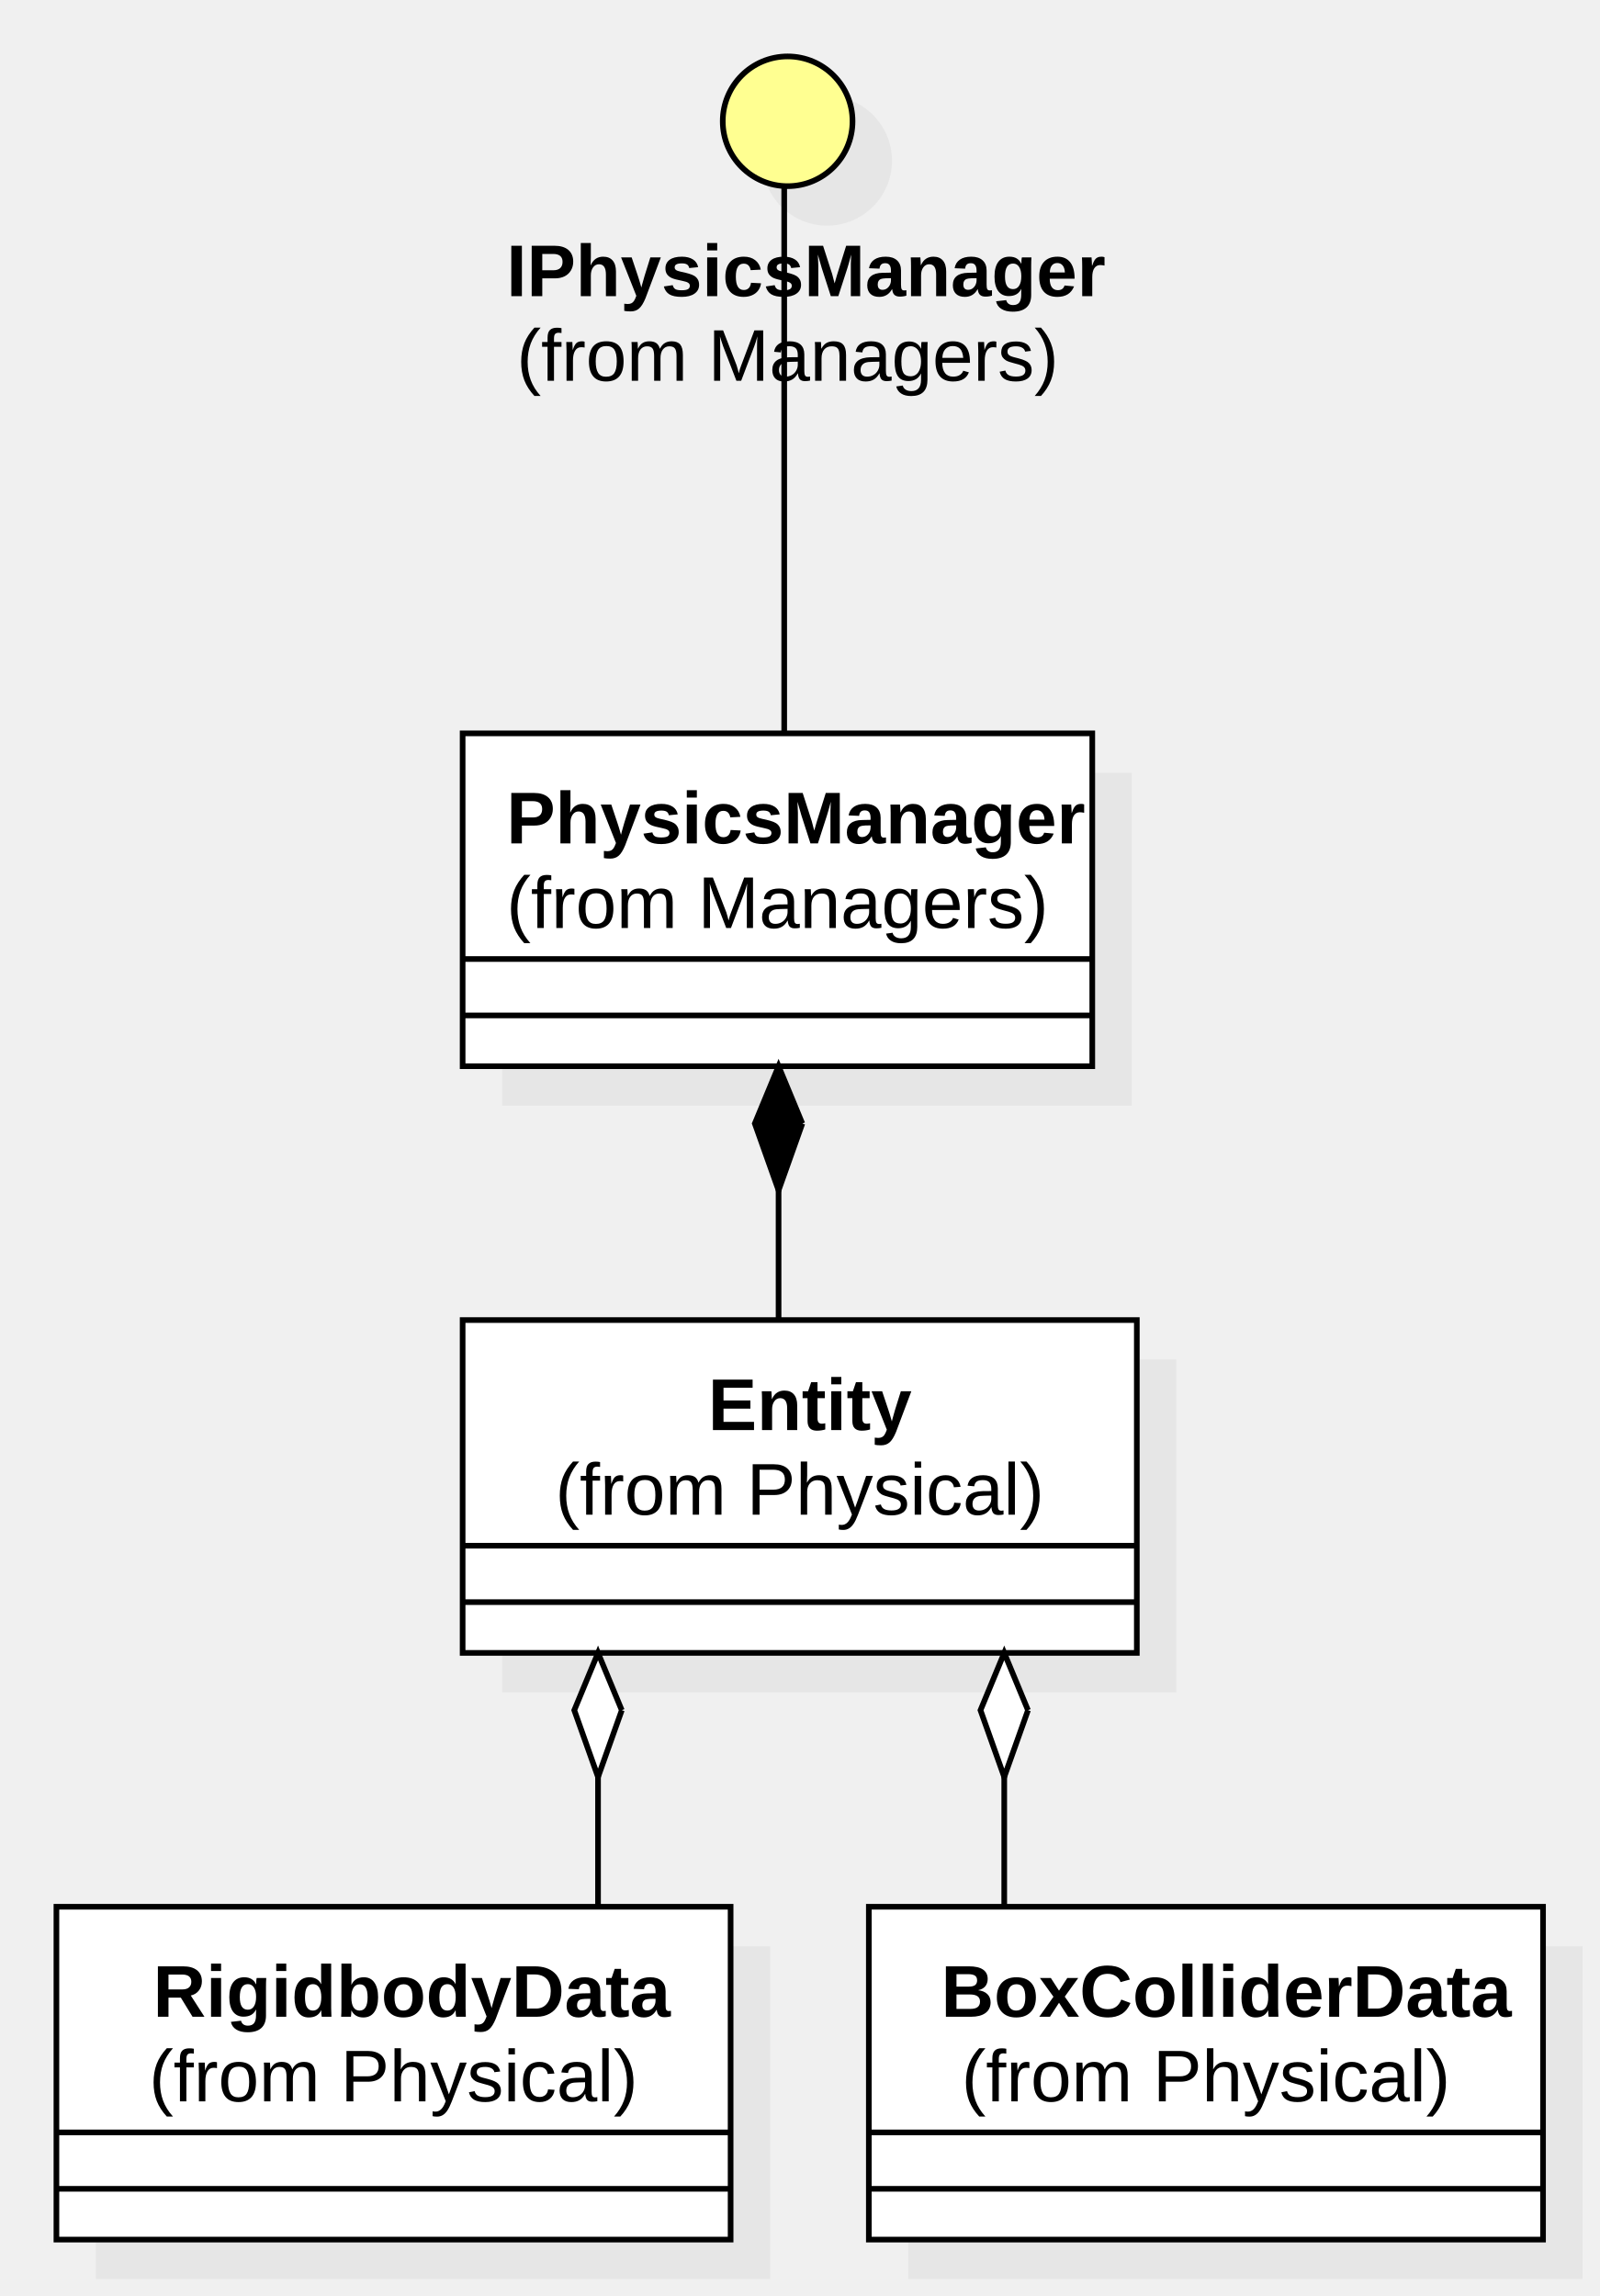
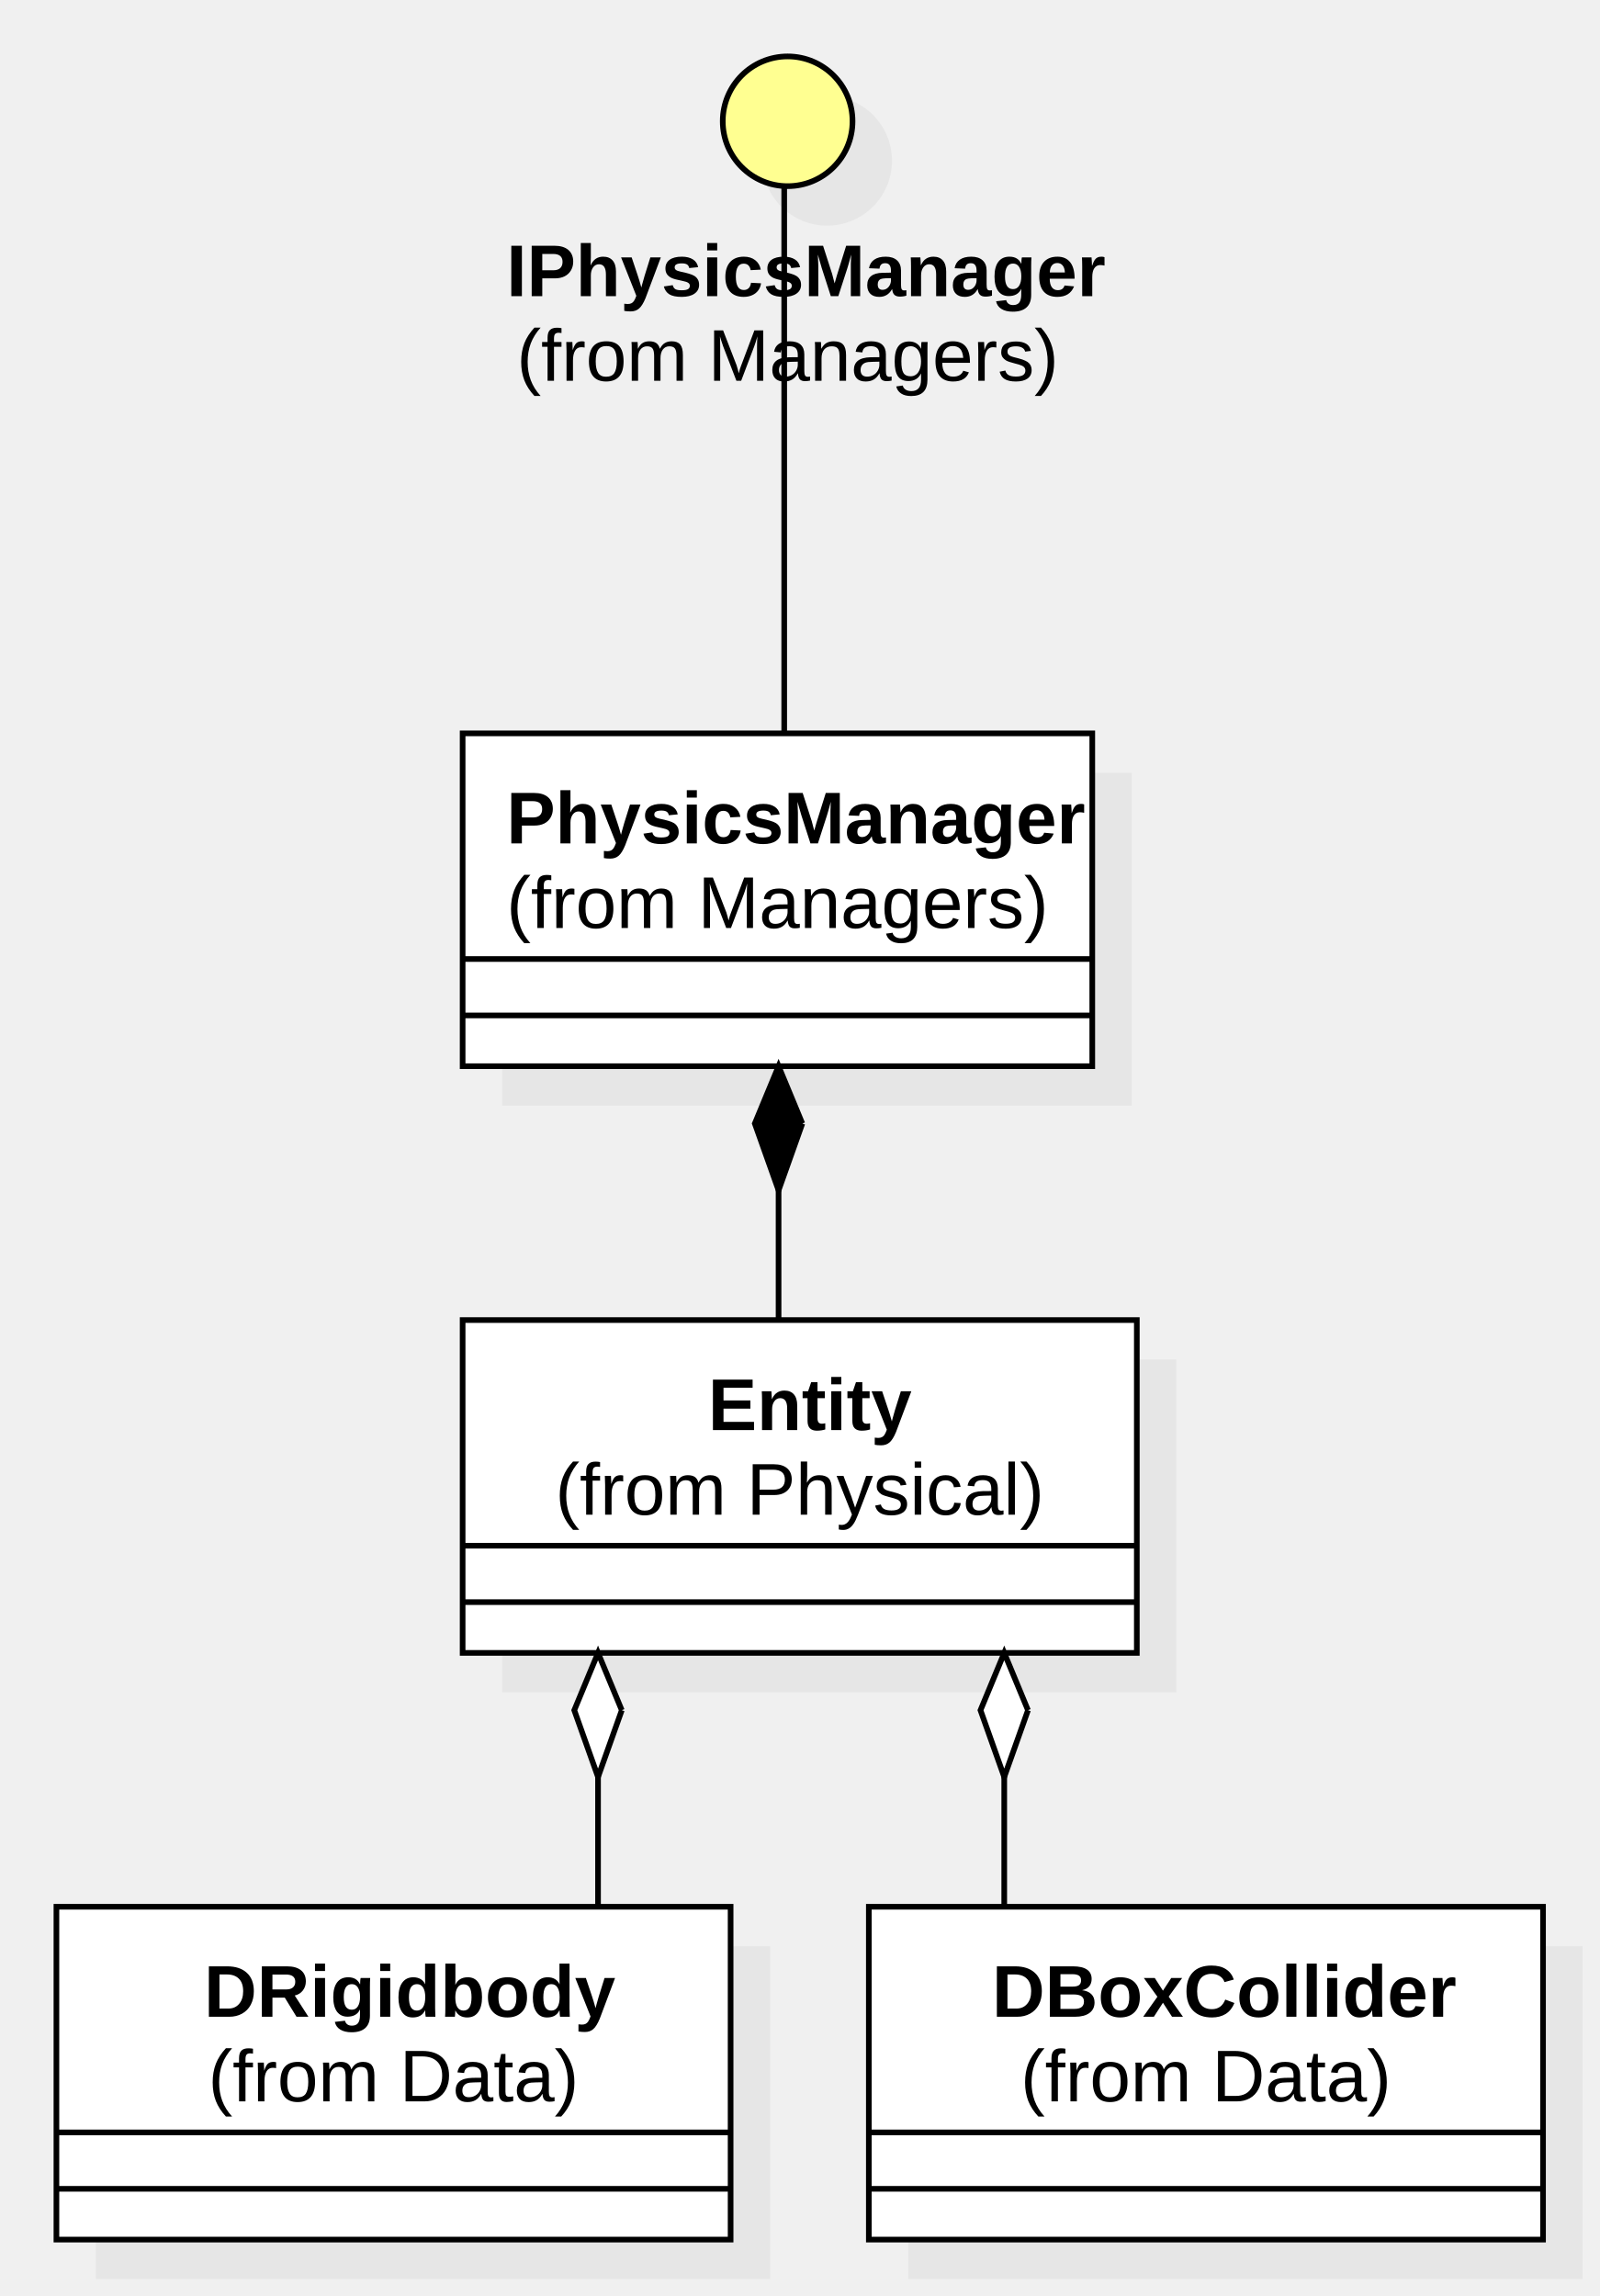
<svg xmlns="http://www.w3.org/2000/svg" version="1.1" width="283.5" height="407">
  <defs />
  <g>
    <g transform="translate(-14,2) scale(1,1)">
      <rect fill="#C0C0C0" stroke="none" x="103" y="135" width="111.604" height="59" opacity="0.2" />
    </g>
    <g transform="translate(-14,2) scale(1,1)">
      <rect fill="#ffffff" stroke="none" x="96" y="128" width="111.604" height="59" />
    </g>
    <g transform="translate(-14,2) scale(1,1)">
      <path fill="none" stroke="#000000" d="M 96 128 L 207.604 128 L 207.604 187 L 96 187 L 96 128 Z Z" stroke-miterlimit="10" />
    </g>
    <g transform="translate(-14,2) scale(1,1)">
      <path fill="none" stroke="#000000" d="M 96 168 L 207.604 168" stroke-miterlimit="10" />
    </g>
    <g transform="translate(-14,2) scale(1,1)">
      <path fill="none" stroke="#000000" d="M 96 178 L 207.604 178" stroke-miterlimit="10" />
    </g>
    <g transform="translate(-14,2) scale(1,1)">
      <g>
        <path fill="none" stroke="none" />
        <text fill="#000000" stroke="none" font-family="Arial" font-size="13px" font-style="normal" font-weight="bold" text-decoration="none" x="103.753" y="147.5">PhysicsManager</text>
      </g>
    </g>
    <g transform="translate(-14,2) scale(1,1)">
      <g>
        <path fill="none" stroke="none" />
        <text fill="#000000" stroke="none" font-family="Arial" font-size="13px" font-style="normal" font-weight="normal" text-decoration="none" x="103.763" y="162.5">(from Managers)</text>
      </g>
    </g>
    <g transform="translate(-14,2) scale(1,1)">
      <rect fill="#C0C0C0" stroke="none" x="175" y="343" width="119.5" height="59" opacity="0.2" />
    </g>
    <g transform="translate(-14,2) scale(1,1)">
      <rect fill="#ffffff" stroke="none" x="168" y="336" width="119.5" height="59" />
    </g>
    <g transform="translate(-14,2) scale(1,1)">
      <path fill="none" stroke="#000000" d="M 168 336 L 287.5 336 L 287.5 395 L 168 395 L 168 336 Z Z" stroke-miterlimit="10" />
    </g>
    <g transform="translate(-14,2) scale(1,1)">
      <path fill="none" stroke="#000000" d="M 168 376 L 287.5 376" stroke-miterlimit="10" />
    </g>
    <g transform="translate(-14,2) scale(1,1)">
      <path fill="none" stroke="#000000" d="M 168 386 L 287.5 386" stroke-miterlimit="10" />
    </g>
    <g transform="translate(-14,2) scale(1,1)">
      <g>
        <path fill="none" stroke="none" />
-         <text fill="#000000" stroke="none" font-family="Arial" font-size="13px" font-style="normal" font-weight="bold" text-decoration="none" x="180.784" y="355.5">BoxColliderData</text>
+         <text fill="#000000" stroke="none" font-family="Arial" font-size="13px" font-style="normal" font-weight="bold" text-decoration="none" x="189.82" y="355.5">DBoxCollider</text>
      </g>
    </g>
    <g transform="translate(-14,2) scale(1,1)">
      <g>
        <path fill="none" stroke="none" />
-         <text fill="#000000" stroke="none" font-family="Arial" font-size="13px" font-style="normal" font-weight="normal" text-decoration="none" x="184.411" y="370.5">(from Physical)</text>
+         <text fill="#000000" stroke="none" font-family="Arial" font-size="13px" font-style="normal" font-weight="normal" text-decoration="none" x="194.885" y="370.5">(from Data)</text>
      </g>
    </g>
    <g transform="translate(-14,2) scale(1,1)">
      <rect fill="#C0C0C0" stroke="none" x="31" y="343" width="119.5" height="59" opacity="0.2" />
    </g>
    <g transform="translate(-14,2) scale(1,1)">
      <rect fill="#ffffff" stroke="none" x="24" y="336" width="119.5" height="59" />
    </g>
    <g transform="translate(-14,2) scale(1,1)">
      <path fill="none" stroke="#000000" d="M 24 336 L 143.5 336 L 143.5 395 L 24 395 L 24 336 Z Z" stroke-miterlimit="10" />
    </g>
    <g transform="translate(-14,2) scale(1,1)">
      <path fill="none" stroke="#000000" d="M 24 376 L 143.5 376" stroke-miterlimit="10" />
    </g>
    <g transform="translate(-14,2) scale(1,1)">
      <path fill="none" stroke="#000000" d="M 24 386 L 143.5 386" stroke-miterlimit="10" />
    </g>
    <g transform="translate(-14,2) scale(1,1)">
      <g>
        <path fill="none" stroke="none" />
-         <text fill="#000000" stroke="none" font-family="Arial" font-size="13px" font-style="normal" font-weight="bold" text-decoration="none" x="41.113" y="355.5">RigidbodyData</text>
+         <text fill="#000000" stroke="none" font-family="Arial" font-size="13px" font-style="normal" font-weight="bold" text-decoration="none" x="50.149" y="355.5">DRigidbody</text>
      </g>
    </g>
    <g transform="translate(-14,2) scale(1,1)">
      <g>
        <path fill="none" stroke="none" />
-         <text fill="#000000" stroke="none" font-family="Arial" font-size="13px" font-style="normal" font-weight="normal" text-decoration="none" x="40.411" y="370.5">(from Physical)</text>
+         <text fill="#000000" stroke="none" font-family="Arial" font-size="13px" font-style="normal" font-weight="normal" text-decoration="none" x="50.885" y="370.5">(from Data)</text>
      </g>
    </g>
    <g transform="translate(-14,2) scale(1,1)">
      <rect fill="#C0C0C0" stroke="none" x="103" y="239" width="119.5" height="59" opacity="0.2" />
    </g>
    <g transform="translate(-14,2) scale(1,1)">
      <rect fill="#ffffff" stroke="none" x="96" y="232" width="119.5" height="59" />
    </g>
    <g transform="translate(-14,2) scale(1,1)">
      <path fill="none" stroke="#000000" d="M 96 232 L 215.5 232 L 215.5 291 L 96 291 L 96 232 Z Z" stroke-miterlimit="10" />
    </g>
    <g transform="translate(-14,2) scale(1,1)">
      <path fill="none" stroke="#000000" d="M 96 272 L 215.5 272" stroke-miterlimit="10" />
    </g>
    <g transform="translate(-14,2) scale(1,1)">
      <path fill="none" stroke="#000000" d="M 96 282 L 215.5 282" stroke-miterlimit="10" />
    </g>
    <g transform="translate(-14,2) scale(1,1)">
      <g>
        <path fill="none" stroke="none" />
        <text fill="#000000" stroke="none" font-family="Arial" font-size="13px" font-style="normal" font-weight="bold" text-decoration="none" x="139.494" y="251.5">Entity</text>
      </g>
    </g>
    <g transform="translate(-14,2) scale(1,1)">
      <g>
        <path fill="none" stroke="none" />
        <text fill="#000000" stroke="none" font-family="Arial" font-size="13px" font-style="normal" font-weight="normal" text-decoration="none" x="112.411" y="266.5">(from Physical)</text>
      </g>
    </g>
    <g transform="translate(-14,2) scale(1,1)">
      <path fill="none" stroke="#000000" d="M 120 336 L 120 291" stroke-miterlimit="10" />
    </g>
    <g transform="translate(-14,2) scale(1,1)">
      <path fill="#FFFFFF" stroke="none" d="M 124.21 301.163 L 120 291 L 115.79 301.163 L 120 313" />
    </g>
    <g transform="translate(-14,2) scale(1,1)">
      <path fill="none" stroke="#000000" d="M 124.21 301.163 L 120 291 L 115.79 301.163 L 120 313 L 124.21 301.163" stroke-miterlimit="10" />
    </g>
    <g transform="translate(-14,2) scale(1,1)">
      <path fill="none" stroke="#000000" d="M 192 336 L 192 291" stroke-miterlimit="10" />
    </g>
    <g transform="translate(-14,2) scale(1,1)">
      <path fill="#FFFFFF" stroke="none" d="M 196.21 301.163 L 192 291 L 187.79 301.163 L 192 313" />
    </g>
    <g transform="translate(-14,2) scale(1,1)">
      <path fill="none" stroke="#000000" d="M 196.21 301.163 L 192 291 L 187.79 301.163 L 192 313 L 196.21 301.163" stroke-miterlimit="10" />
    </g>
    <g transform="translate(-14,2) scale(1,1)">
      <path fill="none" stroke="#000000" d="M 152 232 L 152 187" stroke-miterlimit="10" />
    </g>
    <g transform="translate(-14,2) scale(1,1)">
      <path fill="#000000" stroke="none" d="M 156.21 197.163 L 152 187 L 147.79 197.163 L 152 209" />
    </g>
    <g transform="translate(-14,2) scale(1,1)">
      <path fill="none" stroke="#000000" d="M 156.21 197.163 L 152 187 L 147.79 197.163 L 152 209 L 156.21 197.163" stroke-miterlimit="10" />
    </g>
    <g transform="translate(-14,2) scale(1,1)">
      <path fill="#C0C0C0" stroke="none" d="M 149.108 26.5 C 149.108 20.149 154.256 15 160.608 15 C 166.959 15 172.108 20.149 172.108 26.5 C 172.108 32.851 166.959 38 160.608 38 C 154.256 38 149.108 32.851 149.108 26.5 Z" opacity="0.2" />
    </g>
    <g transform="translate(-14,2) scale(1,1)">
      <path fill="#ffff91" stroke="none" d="M 142.108 19.5 C 142.108 13.149 147.256 8 153.608 8 C 159.959 8 165.108 13.149 165.108 19.5 C 165.108 25.851 159.959 31 153.608 31 C 147.256 31 142.108 25.851 142.108 19.5 Z" />
    </g>
    <g transform="translate(-14,2) scale(1,1)">
      <path fill="none" stroke="#000000" d="M 142.108 19.5 C 142.108 13.149 147.256 8 153.608 8 C 159.959 8 165.108 13.149 165.108 19.5 C 165.108 25.851 159.959 31 153.608 31 C 147.256 31 142.108 25.851 142.108 19.5 Z" stroke-miterlimit="10" />
    </g>
    <g transform="translate(-14,2) scale(1,1)">
      <g>
        <path fill="none" stroke="none" />
        <text fill="#000000" stroke="none" font-family="Arial" font-size="13px" font-style="normal" font-weight="bold" text-decoration="none" x="103.753" y="50.5">IPhysicsManager</text>
      </g>
    </g>
    <g transform="translate(-14,2) scale(1,1)">
      <g>
        <path fill="none" stroke="none" />
        <text fill="#000000" stroke="none" font-family="Arial" font-size="13px" font-style="normal" font-weight="normal" text-decoration="none" x="105.569" y="65.5">(from Managers)</text>
      </g>
    </g>
    <g transform="translate(-14,2) scale(1,1)">
      <path fill="none" stroke="#000000" d="M 153 128 L 153 31" stroke-miterlimit="10" />
    </g>
  </g>
</svg>
